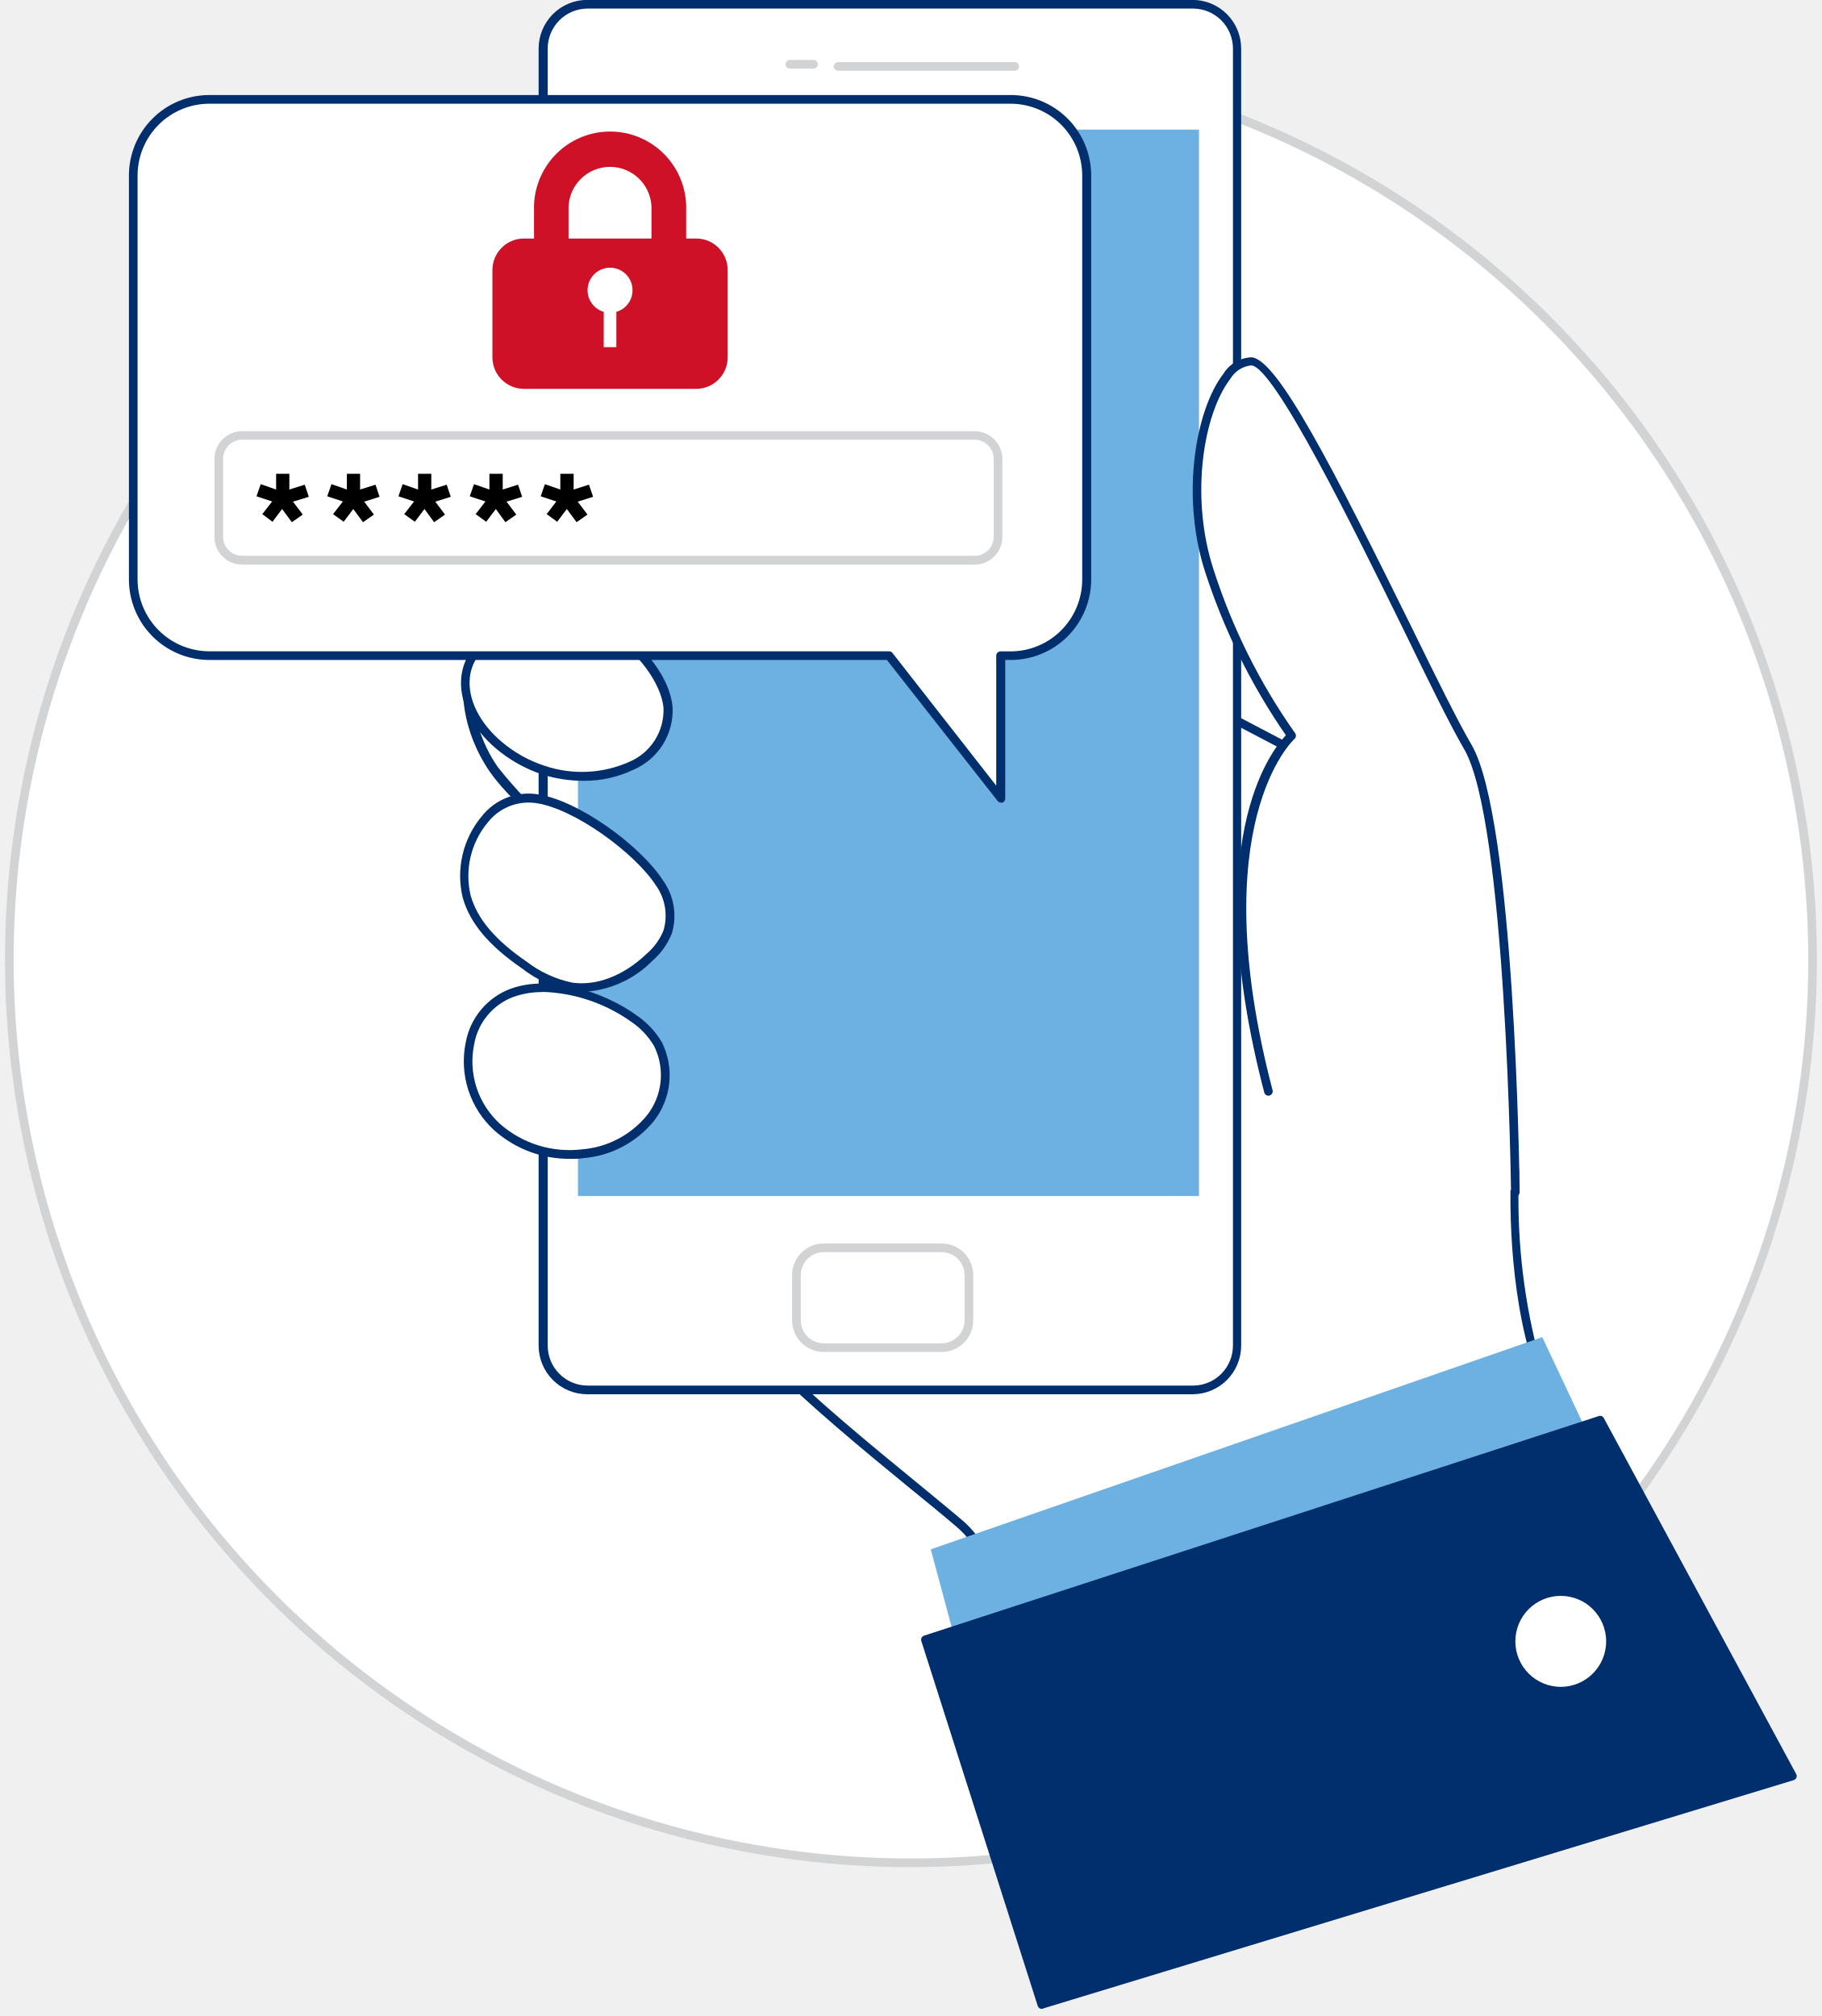
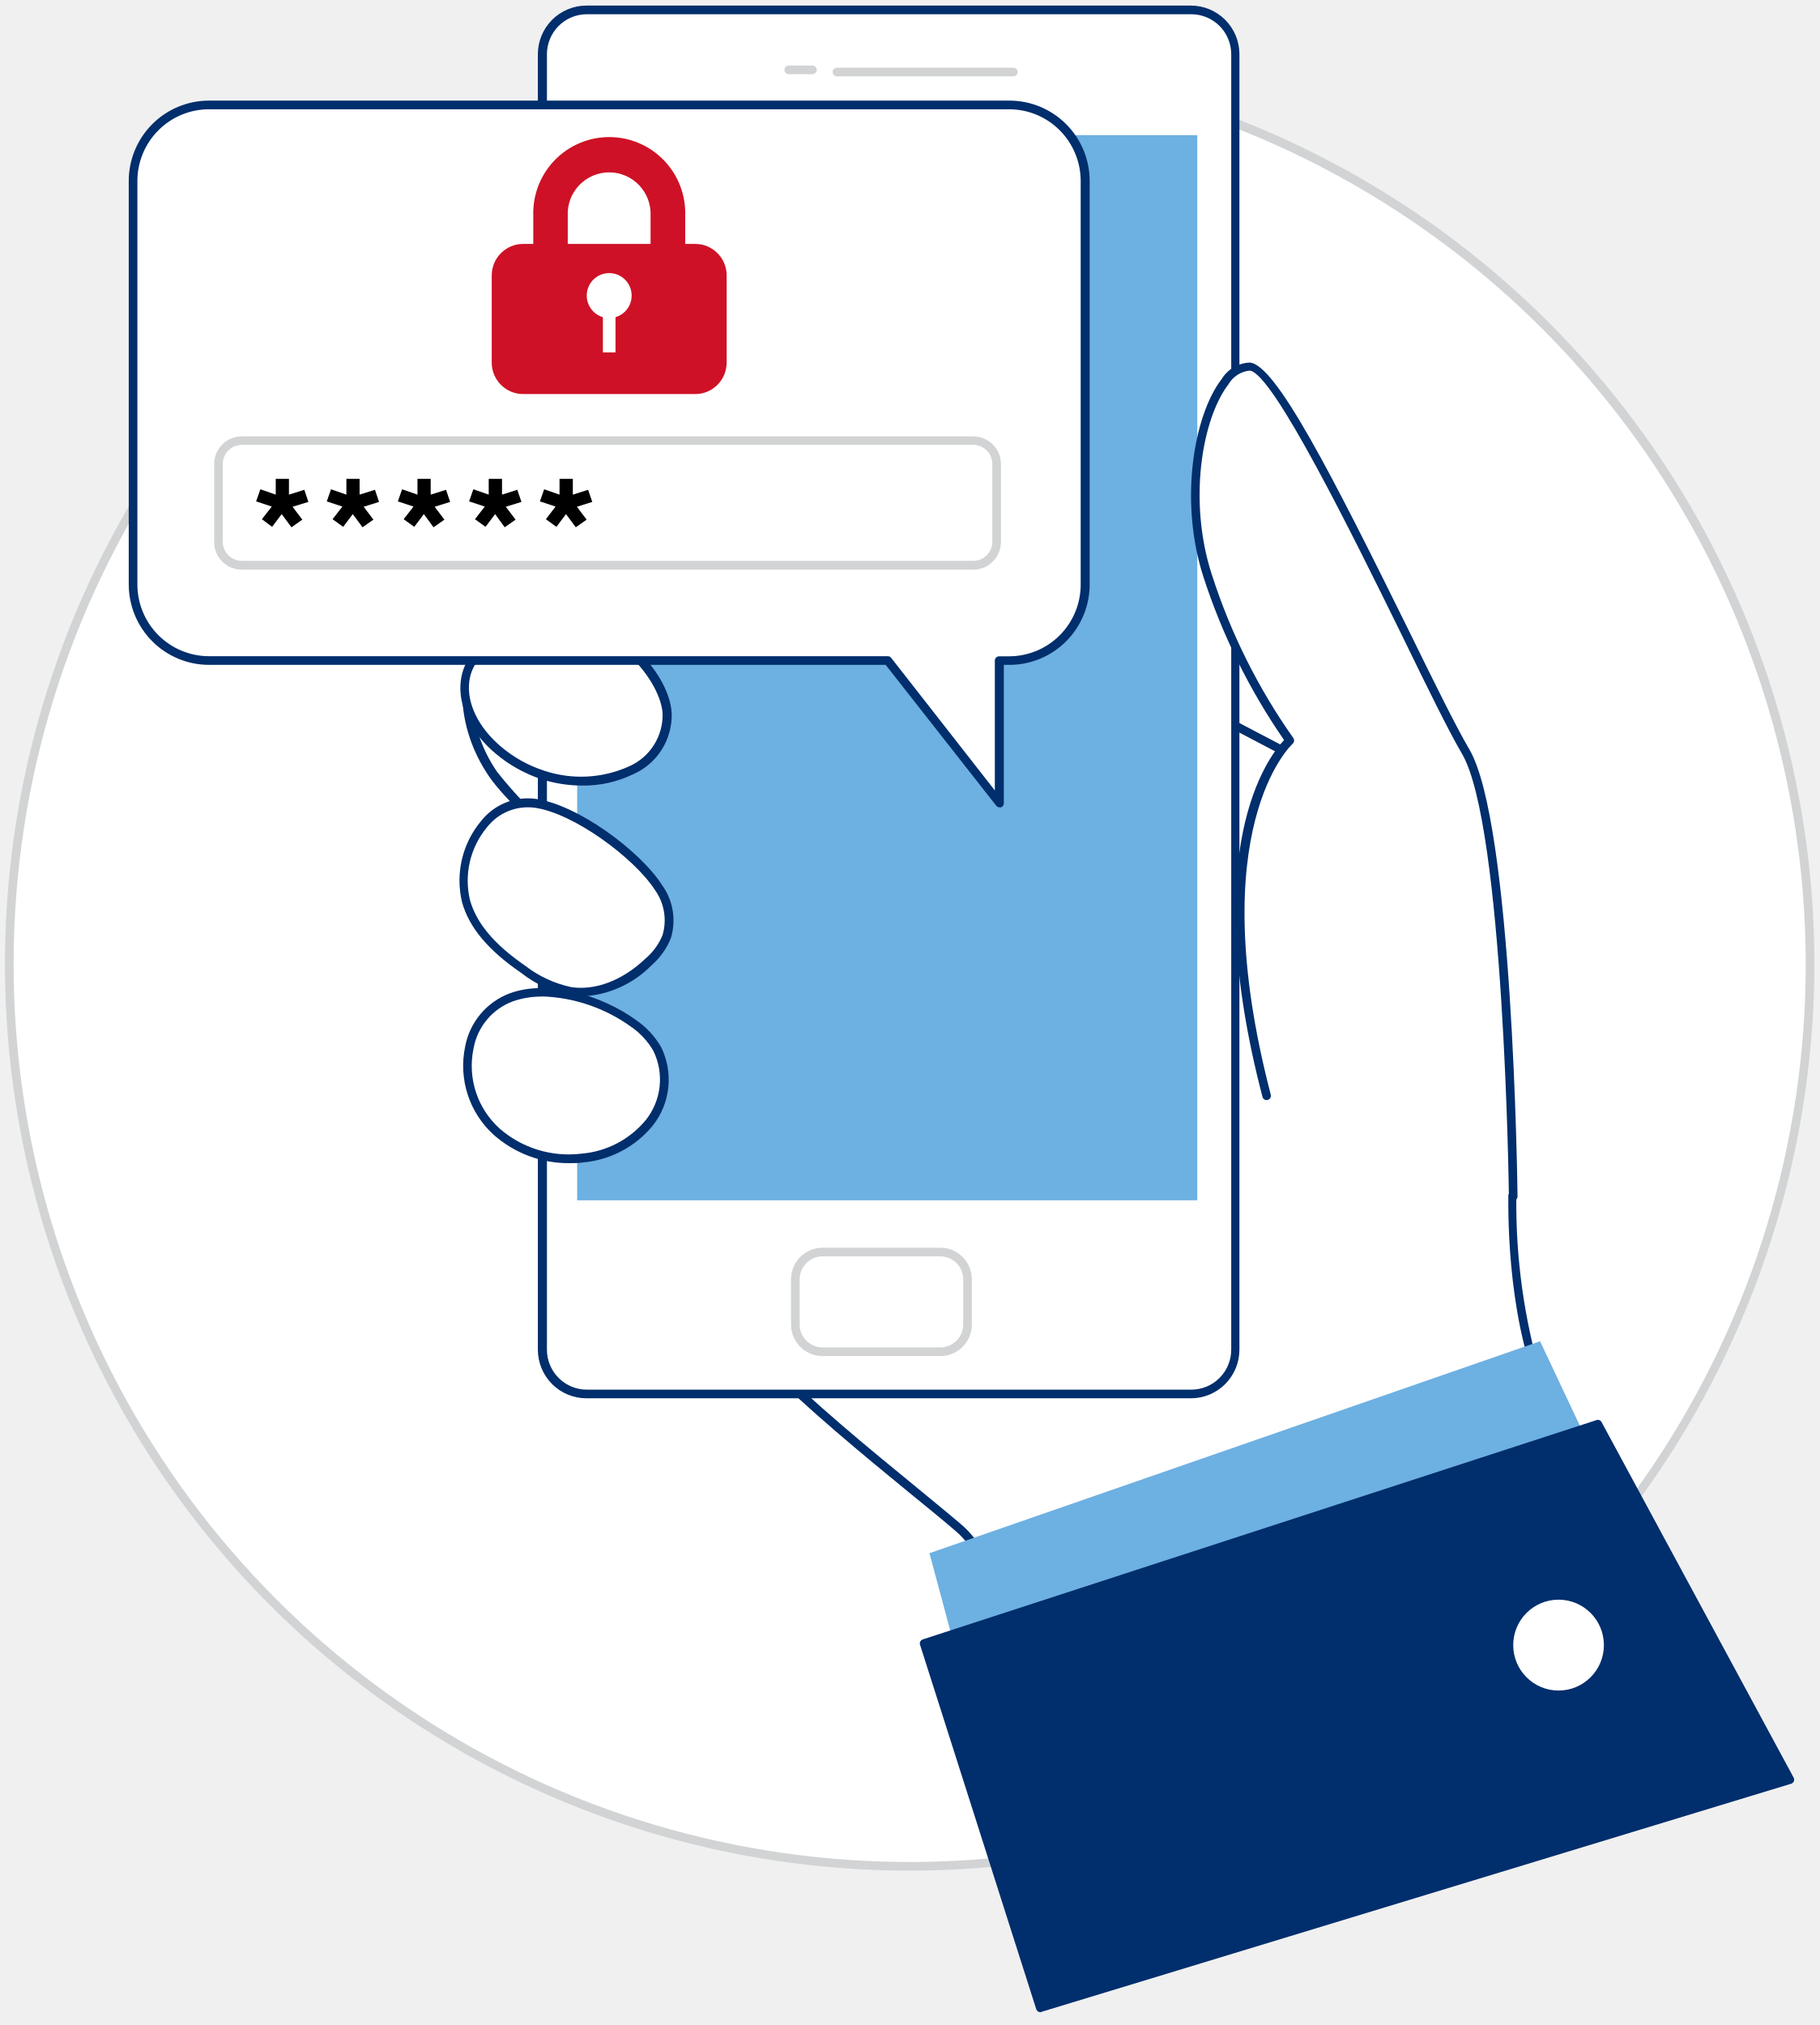
- <svg xmlns="http://www.w3.org/2000/svg" width="178" height="197" viewBox="0 0 178 197" fill="none">
+ <svg xmlns="http://www.w3.org/2000/svg" width="177" height="197" viewBox="0 0 178 197" fill="none">
  <path d="M89 182.032C137.652 182.032 177.092 142.514 177.092 93.767C177.092 45.02 137.652 5.502 89 5.502C40.349 5.502 0.909 45.02 0.909 93.767C0.909 142.514 40.349 182.032 89 182.032Z" fill="white" />
  <path d="M89 182.455C71.494 182.455 54.38 177.253 39.825 167.508C25.268 157.763 13.924 143.912 7.224 127.706C0.525 111.5 -1.228 93.668 2.187 76.464C5.602 59.26 14.033 43.458 26.411 31.054C38.79 18.651 54.562 10.204 71.732 6.782C88.902 3.36 106.699 5.117 122.873 11.829C139.047 18.542 152.871 29.909 162.597 44.494C172.323 59.079 177.514 76.226 177.514 93.766C177.487 117.28 168.153 139.822 151.559 156.449C134.965 173.075 112.467 182.428 89 182.455ZM89 5.925C71.661 5.925 54.711 11.077 40.294 20.729C25.877 30.381 14.64 44.1 8.005 60.151C1.369 76.202 -0.367 93.864 3.016 110.904C6.399 127.943 14.748 143.595 27.009 155.88C39.27 168.165 54.891 176.531 71.897 179.92C88.903 183.31 106.53 181.57 122.549 174.922C138.569 168.273 152.261 157.014 161.894 142.569C171.527 128.123 176.669 111.14 176.669 93.766C176.644 70.477 167.4 48.148 150.964 31.68C134.528 15.212 112.244 5.949 89 5.925Z" fill="#D1D3D4" />
  <path d="M161.408 162.296C161.408 162.296 152.249 140.63 149.84 132.163C148.365 126.384 147.756 120.418 148.032 114.459L141.526 81.211C141.526 81.211 95.76 57.648 82.24 49.461C68.72 41.273 52.37 28.573 47.595 31.393C42.821 34.212 43.649 40.427 49.285 46.633C51.601 49.173 54.736 51.84 56.654 54.634C58.217 56.903 60.177 64.057 58.293 66.597C56.045 69.637 50.054 60.188 46.928 63.211C45.28 64.785 44.917 70.382 48.237 75.233C50.038 77.495 52.059 79.571 54.271 81.431C58.834 85.385 59.806 88.441 63.422 93.208C67.14 98.11 64.318 90.803 64.022 96.451C63.667 103.309 62.712 111.496 64.647 118.21C67.749 128.937 85.924 142.205 93.808 148.978C101.692 155.751 97.721 178.908 97.721 178.908L161.408 162.296Z" fill="white" />
  <path d="M97.703 179.28C97.642 179.278 97.582 179.264 97.526 179.237C97.471 179.21 97.422 179.171 97.383 179.124C97.344 179.077 97.315 179.022 97.299 178.962C97.283 178.903 97.279 178.841 97.289 178.78C97.331 178.552 101.134 155.793 93.52 149.249C92.228 148.14 90.622 146.827 88.915 145.439C80.136 138.242 66.852 127.371 64.224 118.278C62.534 112.537 63.008 105.688 63.379 99.651C63.455 98.533 63.523 97.441 63.574 96.383C63.586 95.724 63.694 95.071 63.895 94.444C63.658 94.173 63.379 93.834 63.05 93.419C61.825 91.794 60.92 90.405 60.041 89.051C58.412 86.296 56.359 83.815 53.958 81.702C53.51 81.304 49.496 77.799 47.857 75.419C44.375 70.339 44.789 64.591 46.606 62.855C48.423 61.119 51.068 62.999 53.366 64.692C54.253 65.417 55.216 66.041 56.239 66.555C57.261 66.987 57.675 66.682 57.929 66.326C59.619 64.023 57.844 57.131 56.239 54.854C54.828 52.966 53.252 51.206 51.532 49.596C50.594 48.665 49.716 47.784 48.904 46.895C45.288 42.916 43.572 38.919 44.063 35.66C44.214 34.686 44.586 33.76 45.15 32.953C45.714 32.146 46.455 31.479 47.316 31.003C51.127 28.759 60.76 35.067 71.914 42.374C75.404 44.66 79.003 47.022 82.4 49.071C95.751 57.157 141.229 80.576 141.685 80.804C141.742 80.833 141.792 80.875 141.83 80.927C141.868 80.978 141.894 81.037 141.905 81.1L148.412 114.349C148.415 114.386 148.415 114.423 148.412 114.459C148.143 120.369 148.747 126.286 150.203 132.019C152.561 140.367 161.644 161.889 161.737 162.101C161.762 162.157 161.775 162.218 161.775 162.279C161.775 162.34 161.762 162.401 161.737 162.457C161.708 162.51 161.668 162.557 161.62 162.595C161.572 162.633 161.517 162.661 161.458 162.677L97.813 179.28H97.703ZM64.588 95.113C64.497 95.545 64.443 95.984 64.427 96.425C64.376 97.492 64.3 98.584 64.233 99.702C63.852 105.671 63.388 112.444 65.035 118.041C67.57 126.88 80.744 137.649 89.456 144.778C91.146 146.175 92.768 147.496 94.07 148.605C101.396 154.904 98.819 174.403 98.227 178.239L160.825 162.008C159.498 158.85 151.631 139.995 149.451 132.273C147.161 124.179 147.584 115.28 147.626 114.493L141.17 81.473C137.993 79.839 94.965 57.648 82.02 49.808C78.64 47.75 75.007 45.38 71.508 43.094C61.503 36.54 51.161 29.767 47.848 31.74C47.09 32.146 46.438 32.724 45.944 33.429C45.449 34.133 45.126 34.944 45.001 35.795C44.553 38.759 46.243 42.569 49.631 46.336C50.425 47.183 51.321 48.081 52.225 49.003C53.985 50.648 55.594 52.447 57.033 54.38C58.597 56.649 60.743 64.032 58.664 66.843C58.047 67.689 57.143 67.842 55.96 67.342C54.878 66.804 53.858 66.148 52.918 65.386C50.797 63.812 48.609 62.186 47.257 63.473C45.905 64.76 45.339 70.162 48.626 74.945C50.392 77.175 52.373 79.225 54.541 81.067C57.006 83.232 59.114 85.775 60.785 88.602C61.63 89.94 62.551 91.32 63.76 92.912C64.038 93.276 64.266 93.563 64.461 93.758C64.531 93.73 64.605 93.71 64.681 93.699C64.922 93.702 65.155 93.787 65.341 93.941C65.527 94.095 65.655 94.309 65.703 94.546C65.766 94.683 65.775 94.838 65.73 94.982C65.685 95.126 65.588 95.248 65.458 95.325C65.23 95.46 64.976 95.46 64.588 95.138V95.113Z" fill="#012E6C" />
  <path d="M57.355 135.82H116.513C118.898 135.82 120.831 133.883 120.831 131.494L120.831 4.748C120.831 2.358 118.898 0.421 116.513 0.421H57.355C54.97 0.421 53.037 2.358 53.037 4.748L53.037 131.494C53.037 133.883 54.97 135.82 57.355 135.82Z" fill="white" />
  <path d="M116.513 136.244H57.364C56.105 136.242 54.9 135.74 54.011 134.848C53.122 133.956 52.623 132.747 52.623 131.486V4.748C52.623 3.488 53.122 2.279 54.011 1.387C54.9 0.495 56.105 -0.008 57.364 -0.01H116.513C117.773 -0.01 118.981 0.492 119.871 1.384C120.762 2.276 121.262 3.487 121.262 4.748V131.486C121.262 132.748 120.762 133.958 119.871 134.851C118.981 135.743 117.773 136.244 116.513 136.244ZM57.364 0.837C56.337 0.85 55.357 1.268 54.636 2C53.914 2.733 53.51 3.72 53.51 4.748V131.486C53.51 132.522 53.92 133.516 54.651 134.249C55.381 134.982 56.372 135.395 57.406 135.398H116.556C117.591 135.398 118.584 134.986 119.316 134.252C120.048 133.518 120.46 132.523 120.46 131.486V4.748C120.46 3.711 120.048 2.716 119.316 1.983C118.584 1.249 117.591 0.837 116.556 0.837H57.364Z" fill="#012E6C" />
  <path d="M56.468 116.873L117.139 116.873L117.139 12.665L56.468 12.665L56.468 116.873Z" fill="#6DB0E2" />
  <path d="M92.008 132.112H80.465C79.649 132.11 78.867 131.783 78.29 131.204C77.713 130.625 77.39 129.84 77.39 129.022V124.602C77.39 123.784 77.713 122.999 78.29 122.42C78.867 121.841 79.649 121.514 80.465 121.512H92.008C92.825 121.514 93.607 121.841 94.184 122.42C94.76 122.999 95.084 123.784 95.084 124.602V129.022C95.084 129.84 94.76 130.625 94.184 131.204C93.607 131.783 92.825 132.11 92.008 132.112ZM80.465 122.358C79.873 122.361 79.306 122.598 78.888 123.019C78.469 123.439 78.235 124.008 78.235 124.602V129.022C78.235 129.615 78.469 130.185 78.888 130.605C79.306 131.026 79.873 131.263 80.465 131.265H92.008C92.601 131.263 93.168 131.026 93.586 130.605C94.004 130.185 94.239 129.615 94.239 129.022V124.602C94.239 124.008 94.004 123.439 93.586 123.019C93.168 122.598 92.601 122.361 92.008 122.358H80.465Z" fill="#D1D3D4" />
  <path d="M99.14 6.915H81.885C81.773 6.915 81.666 6.87 81.587 6.791C81.507 6.712 81.463 6.604 81.463 6.492C81.463 6.379 81.507 6.272 81.587 6.192C81.666 6.113 81.773 6.068 81.885 6.068H99.14C99.252 6.068 99.36 6.113 99.439 6.192C99.518 6.272 99.563 6.379 99.563 6.492C99.563 6.604 99.518 6.712 99.439 6.791C99.36 6.87 99.252 6.915 99.14 6.915Z" fill="#D1D3D4" />
  <path d="M79.46 6.704H77.171C77.058 6.704 76.951 6.659 76.872 6.58C76.793 6.501 76.748 6.393 76.748 6.281C76.748 6.168 76.793 6.061 76.872 5.981C76.951 5.902 77.058 5.857 77.171 5.857H79.486C79.598 5.857 79.705 5.902 79.785 5.981C79.864 6.061 79.908 6.168 79.908 6.281C79.909 6.339 79.897 6.396 79.874 6.449C79.851 6.502 79.818 6.55 79.776 6.589C79.734 6.629 79.684 6.66 79.63 6.679C79.576 6.699 79.518 6.708 79.46 6.704Z" fill="#D1D3D4" />
  <path d="M65.272 69.213C65.318 70.407 65.002 71.586 64.368 72.597C63.733 73.607 62.808 74.402 61.715 74.877C59.008 76.083 55.951 76.237 53.138 75.309C51.529 74.79 50.034 73.965 48.736 72.879C46.505 70.991 45.203 68.46 45.491 66.106C45.964 62.271 50.949 59.875 56.07 60.45C60.853 60.984 64.993 65.827 65.272 69.213Z" fill="white" />
  <path d="M56.992 76.299C55.642 76.299 54.3 76.093 53.012 75.69C51.348 75.144 49.804 74.281 48.466 73.15C46.041 71.101 44.773 68.434 45.086 66.012C45.584 62.067 50.536 59.366 56.139 59.993C61.065 60.551 65.433 65.445 65.712 69.128C65.77 70.405 65.438 71.669 64.762 72.754C64.086 73.838 63.097 74.691 61.927 75.199C60.388 75.941 58.699 76.317 56.992 76.299ZM54.55 60.746C50.097 60.746 46.294 63.015 45.914 66.114C45.644 68.239 46.81 70.627 49.015 72.489C50.256 73.544 51.691 74.344 53.24 74.843C55.949 75.749 58.897 75.604 61.504 74.437C62.523 74.001 63.385 73.266 63.978 72.329C64.571 71.391 64.866 70.296 64.825 69.187C64.572 66.19 60.761 61.364 55.995 60.831C55.515 60.774 55.033 60.746 54.55 60.746Z" fill="#012E6C" />
  <path d="M64.394 86.292C64.879 86.98 65.201 87.77 65.336 88.602C65.471 89.434 65.414 90.286 65.171 91.093C64.787 92.045 64.182 92.893 63.405 93.565C61.377 95.487 58.597 96.85 55.8 96.435C54.104 96.089 52.508 95.359 51.136 94.301C48.694 92.608 46.345 90.474 45.534 87.621C44.359 83.489 47.35 77.461 52.192 78.045C56.197 78.528 62.273 82.998 64.394 86.292Z" fill="white" />
  <path d="M56.839 96.933C56.48 96.935 56.121 96.906 55.766 96.849C54.02 96.48 52.38 95.715 50.975 94.613C47.747 92.395 45.905 90.194 45.203 87.704C44.874 86.327 44.871 84.891 45.195 83.511C45.52 82.132 46.162 80.848 47.071 79.763C47.687 78.981 48.493 78.371 49.412 77.99C50.33 77.609 51.331 77.471 52.318 77.587C56.442 78.103 62.619 82.667 64.79 86.053C65.318 86.793 65.668 87.644 65.815 88.541C65.961 89.438 65.9 90.357 65.635 91.227C65.229 92.24 64.589 93.142 63.768 93.86C61.936 95.735 59.456 96.835 56.839 96.933ZM51.566 78.425C50.815 78.436 50.077 78.615 49.403 78.947C48.729 79.279 48.138 79.757 47.671 80.347C46.851 81.324 46.271 82.481 45.977 83.723C45.684 84.965 45.685 86.259 45.981 87.501C46.632 89.796 48.364 91.845 51.423 93.953C52.742 94.97 54.272 95.676 55.901 96.019C58.267 96.366 60.904 95.358 63.126 93.25C63.865 92.629 64.445 91.839 64.816 90.947C65.04 90.202 65.09 89.415 64.963 88.647C64.835 87.88 64.534 87.151 64.081 86.519C62.053 83.37 56.053 78.942 52.251 78.459C52.024 78.432 51.795 78.42 51.566 78.425Z" fill="#012E6C" />
  <path d="M62.002 99.574C62.942 100.227 63.729 101.076 64.309 102.064C64.877 103.213 65.109 104.5 64.975 105.775C64.842 107.051 64.35 108.262 63.557 109.269C62.743 110.256 61.741 111.07 60.61 111.665C59.478 112.26 58.239 112.622 56.966 112.732C55.465 112.914 53.943 112.777 52.498 112.329C51.053 111.881 49.72 111.132 48.584 110.132C47.465 109.112 46.632 107.817 46.165 106.375C45.698 104.934 45.614 103.395 45.922 101.911C47.773 94.139 57.169 96.052 62.002 99.574Z" fill="white" />
  <path d="M55.733 113.24C52.996 113.269 50.347 112.279 48.297 110.463C47.12 109.394 46.244 108.035 45.755 106.522C45.266 105.008 45.181 103.392 45.508 101.836C45.726 100.666 46.241 99.573 47.003 98.661C47.765 97.749 48.749 97.049 49.86 96.629C53.688 95.215 58.986 96.874 62.248 99.253C63.242 99.938 64.073 100.834 64.681 101.878C65.282 103.101 65.526 104.468 65.386 105.824C65.245 107.179 64.726 108.467 63.887 109.54C63.042 110.577 61.998 111.433 60.816 112.057C59.635 112.681 58.34 113.06 57.008 113.172C56.586 113.24 56.155 113.24 55.733 113.24ZM53.037 96.942C52.056 96.931 51.081 97.092 50.156 97.416C49.172 97.785 48.302 98.405 47.631 99.215C46.96 100.024 46.511 100.994 46.328 102.03C46.033 103.44 46.112 104.902 46.557 106.272C47.002 107.642 47.797 108.87 48.863 109.837C49.952 110.791 51.23 111.505 52.613 111.931C53.996 112.357 55.454 112.486 56.89 112.309C58.108 112.209 59.293 111.865 60.376 111.298C61.459 110.731 62.417 109.952 63.194 109.007C63.943 108.063 64.409 106.924 64.536 105.725C64.663 104.525 64.447 103.314 63.912 102.233C63.367 101.3 62.623 100.499 61.732 99.888C59.19 98.061 56.164 97.03 53.037 96.925V96.942Z" fill="#012E6C" />
  <path d="M156.913 143.897L150.677 130.664L90.936 151.399L94.814 165.835L156.913 143.897Z" fill="#6DB0E2" />
  <path d="M90.411 160.23L156.321 138.775L175.114 173.582L101.793 195.892L90.411 160.23Z" fill="#012E6C" />
  <path d="M101.793 196.307C101.704 196.308 101.616 196.281 101.543 196.229C101.471 196.177 101.416 196.104 101.387 196.019L90.014 160.357C89.997 160.305 89.99 160.25 89.995 160.195C89.999 160.141 90.014 160.087 90.039 160.038C90.064 159.989 90.099 159.946 90.141 159.911C90.183 159.875 90.232 159.849 90.284 159.832L156.194 138.378C156.287 138.344 156.388 138.345 156.48 138.381C156.572 138.417 156.647 138.485 156.693 138.573L175.485 173.354C175.516 173.409 175.533 173.47 175.537 173.533C175.54 173.595 175.529 173.658 175.504 173.716C175.48 173.774 175.443 173.826 175.396 173.867C175.348 173.908 175.292 173.938 175.232 173.955L101.911 196.265C101.876 196.288 101.835 196.302 101.793 196.307ZM90.943 160.501L102.063 195.367L174.497 173.354L156.118 139.309L90.943 160.501Z" fill="#012E6C" />
  <path d="M148.048 116.474C148.048 116.474 147.626 80.169 143.401 72.964C139.176 65.758 125.842 35.49 122.276 35.278C118.71 35.067 115.026 46.006 118.195 55.751C120.033 61.493 122.74 66.919 126.222 71.838C126.222 71.838 116.986 79.889 123.957 106.593" fill="white" />
  <path d="M148.048 116.899C147.938 116.899 147.831 116.855 147.752 116.778C147.673 116.7 147.628 116.595 147.626 116.484C147.626 116.12 147.161 80.204 143.037 73.185C141.728 70.959 139.581 66.581 137.122 61.518C132.399 51.917 124.498 35.839 122.259 35.703C121.833 35.746 121.423 35.89 121.063 36.122C120.703 36.355 120.403 36.67 120.189 37.041C117.594 40.428 116.226 48.496 118.566 55.668C120.395 61.364 123.079 66.749 126.526 71.636C126.591 71.722 126.621 71.829 126.61 71.936C126.599 72.042 126.548 72.141 126.467 72.212C126.374 72.288 117.527 80.467 124.329 106.536C124.358 106.643 124.343 106.758 124.287 106.855C124.232 106.951 124.141 107.022 124.033 107.052C123.98 107.067 123.924 107.072 123.869 107.065C123.814 107.058 123.761 107.041 123.713 107.013C123.665 106.985 123.623 106.948 123.589 106.904C123.556 106.86 123.532 106.809 123.518 106.756C117.163 82.431 124.084 73.473 125.63 71.848C122.249 66.953 119.596 61.591 117.755 55.93C115.338 48.496 116.792 40.072 119.521 36.533C119.811 36.058 120.213 35.662 120.692 35.38C121.171 35.098 121.712 34.939 122.267 34.916C124.802 35.06 130.329 45.923 137.849 61.163C140.333 66.243 142.471 70.569 143.764 72.77C147.989 79.984 148.454 115.002 148.471 116.484C148.472 116.539 148.462 116.595 148.442 116.647C148.422 116.698 148.391 116.746 148.353 116.786C148.315 116.826 148.269 116.858 148.218 116.88C148.167 116.903 148.112 116.915 148.057 116.916L148.048 116.899Z" fill="#012E6C" />
  <path d="M152.485 164.835C154.935 164.835 156.921 162.845 156.921 160.39C156.921 157.935 154.935 155.945 152.485 155.945C150.035 155.945 148.049 157.935 148.049 160.39C148.049 162.845 150.035 164.835 152.485 164.835Z" fill="white" />
  <path d="M98.768 9.711H20.437C18.469 9.711 16.582 10.494 15.191 11.888C13.799 13.282 13.018 15.173 13.018 17.145V56.625C13.018 58.597 13.799 60.489 15.19 61.884C16.581 63.28 18.468 64.065 20.437 64.067H86.862L97.788 77.995V64.067H98.768C100.737 64.065 102.624 63.28 104.015 61.884C105.406 60.489 106.187 58.597 106.187 56.625V17.145C106.187 15.173 105.406 13.282 104.014 11.888C102.623 10.494 100.736 9.711 98.768 9.711Z" fill="white" />
  <path d="M97.789 78.426C97.724 78.427 97.66 78.412 97.603 78.382C97.546 78.353 97.496 78.309 97.459 78.257L86.651 64.49H20.437C18.358 64.485 16.364 63.655 14.894 62.181C13.425 60.706 12.598 58.708 12.596 56.624V17.144C12.598 15.061 13.425 13.064 14.895 11.591C16.365 10.118 18.358 9.289 20.437 9.287H98.769C100.848 9.289 102.841 10.118 104.311 11.591C105.781 13.064 106.608 15.061 106.61 17.144V56.624C106.608 58.708 105.782 60.706 104.312 62.181C102.842 63.655 100.849 64.485 98.769 64.49H98.211V78.036C98.212 78.125 98.184 78.211 98.132 78.283C98.081 78.354 98.008 78.407 97.924 78.434C97.879 78.441 97.833 78.438 97.789 78.426ZM20.437 10.134C18.583 10.138 16.806 10.878 15.495 12.192C14.184 13.506 13.445 15.286 13.441 17.144V56.624C13.443 58.484 14.181 60.266 15.492 61.582C16.803 62.897 18.582 63.639 20.437 63.643H86.863C86.926 63.643 86.989 63.657 87.046 63.685C87.103 63.713 87.153 63.754 87.192 63.804L97.332 76.775V64.075C97.332 63.963 97.377 63.855 97.456 63.776C97.535 63.696 97.643 63.652 97.755 63.652H98.735C100.591 63.649 102.371 62.909 103.683 61.593C104.995 60.277 105.732 58.493 105.732 56.633V17.144C105.729 15.286 104.992 13.504 103.68 12.19C102.368 10.875 100.59 10.136 98.735 10.134H20.437Z" fill="#012E6C" />
  <path d="M68.019 23.307H51.186C49.487 23.307 48.11 24.686 48.11 26.389V34.914C48.11 36.617 49.487 37.996 51.186 37.996H68.019C69.717 37.996 71.094 36.617 71.094 34.914V26.389C71.094 24.686 69.717 23.307 68.019 23.307Z" fill="#CE1126" />
  <path d="M65.34 26.812H53.865C53.417 26.812 52.987 26.634 52.67 26.316C52.353 25.999 52.175 25.568 52.175 25.119V20.555C52.142 19.556 52.309 18.561 52.667 17.628C53.026 16.695 53.568 15.844 54.261 15.125C54.954 14.407 55.785 13.835 56.703 13.445C57.622 13.055 58.609 12.854 59.607 12.854C60.605 12.854 61.592 13.055 62.51 13.445C63.429 13.835 64.259 14.407 64.953 15.125C65.646 15.844 66.188 16.695 66.547 17.628C66.905 18.561 67.072 19.556 67.039 20.555V25.119C67.039 25.342 66.995 25.563 66.909 25.769C66.824 25.975 66.698 26.162 66.541 26.319C66.383 26.477 66.196 26.601 65.99 26.686C65.784 26.77 65.563 26.813 65.34 26.812ZM55.547 23.425H63.65V20.555C63.675 20.007 63.589 19.459 63.397 18.944C63.204 18.43 62.91 17.96 62.531 17.562C62.153 17.165 61.697 16.849 61.193 16.633C60.689 16.417 60.147 16.306 59.599 16.306C59.05 16.306 58.508 16.417 58.004 16.633C57.5 16.849 57.044 17.165 56.666 17.562C56.287 17.96 55.993 18.43 55.8 18.944C55.608 19.459 55.522 20.007 55.547 20.555V23.425Z" fill="#CE1126" />
  <path d="M59.602 30.563C60.816 30.563 61.799 29.577 61.799 28.361C61.799 27.146 60.816 26.16 59.602 26.16C58.389 26.16 57.405 27.146 57.405 28.361C57.405 29.577 58.389 30.563 59.602 30.563Z" fill="white" />
  <path d="M60.219 28.785H58.985V33.924H60.219V28.785Z" fill="white" />
  <path d="M95.219 55.175H23.656C22.939 55.175 22.251 54.89 21.744 54.382C21.237 53.874 20.952 53.185 20.952 52.466V44.846C20.952 44.127 21.237 43.438 21.744 42.93C22.251 42.422 22.939 42.137 23.656 42.137H95.219C95.937 42.137 96.626 42.422 97.134 42.93C97.643 43.438 97.929 44.127 97.932 44.846V52.466C97.929 53.185 97.643 53.874 97.134 54.382C96.626 54.89 95.937 55.175 95.219 55.175ZM23.656 42.967C23.163 42.967 22.69 43.163 22.342 43.512C21.993 43.861 21.797 44.335 21.797 44.829V52.449C21.796 52.694 21.843 52.937 21.936 53.163C22.029 53.39 22.166 53.596 22.339 53.769C22.512 53.942 22.717 54.079 22.943 54.172C23.169 54.266 23.412 54.313 23.656 54.312H95.219C95.464 54.313 95.707 54.266 95.933 54.172C96.16 54.079 96.366 53.942 96.539 53.769C96.713 53.596 96.85 53.39 96.944 53.164C97.038 52.937 97.087 52.694 97.087 52.449V44.829C97.084 44.334 96.887 43.861 96.537 43.511C96.187 43.162 95.713 42.966 95.219 42.967H23.656Z" fill="#D1D3D4" />
  <path d="M28.625 49.021L29.579 50.283L28.515 51.028L27.56 49.741L26.622 50.986L25.625 50.24L26.588 49.004L25.059 48.496L25.473 47.311L26.977 47.836V46.295H28.27V47.836L29.774 47.362L30.171 48.547L28.625 49.021Z" fill="black" />
  <path d="M35.579 49.021L36.534 50.283L35.469 51.028L34.514 49.741L33.576 50.986L32.537 50.24L33.5 49.004L31.971 48.496L32.385 47.311L33.889 47.836V46.295H35.182V47.836L36.686 47.362L37.083 48.547L35.579 49.021Z" fill="black" />
  <path d="M42.526 49.021L43.48 50.283L42.416 51.028L41.469 49.741L40.531 50.986L39.492 50.24L40.455 49.004L38.926 48.496L39.34 47.311L40.844 47.836V46.295H42.137V47.836L43.641 47.362L44.038 48.547L42.526 49.021Z" fill="black" />
  <path d="M49.488 49.021L50.443 50.283L49.378 51.028L48.44 49.741L47.502 50.986L46.471 50.24L47.426 49.004L45.897 48.496L46.31 47.311L47.815 47.836V46.295H49.116V47.836L50.612 47.362L51.017 48.547L49.488 49.021Z" fill="black" />
  <path d="M56.442 49.021L57.397 50.283L56.332 51.028L55.377 49.741L54.439 50.986L53.408 50.24L54.355 49.004L52.825 48.496L53.239 47.311L54.743 47.836V46.295H56.045V47.836L57.54 47.362L57.946 48.547L56.442 49.021Z" fill="black" />
</svg>
